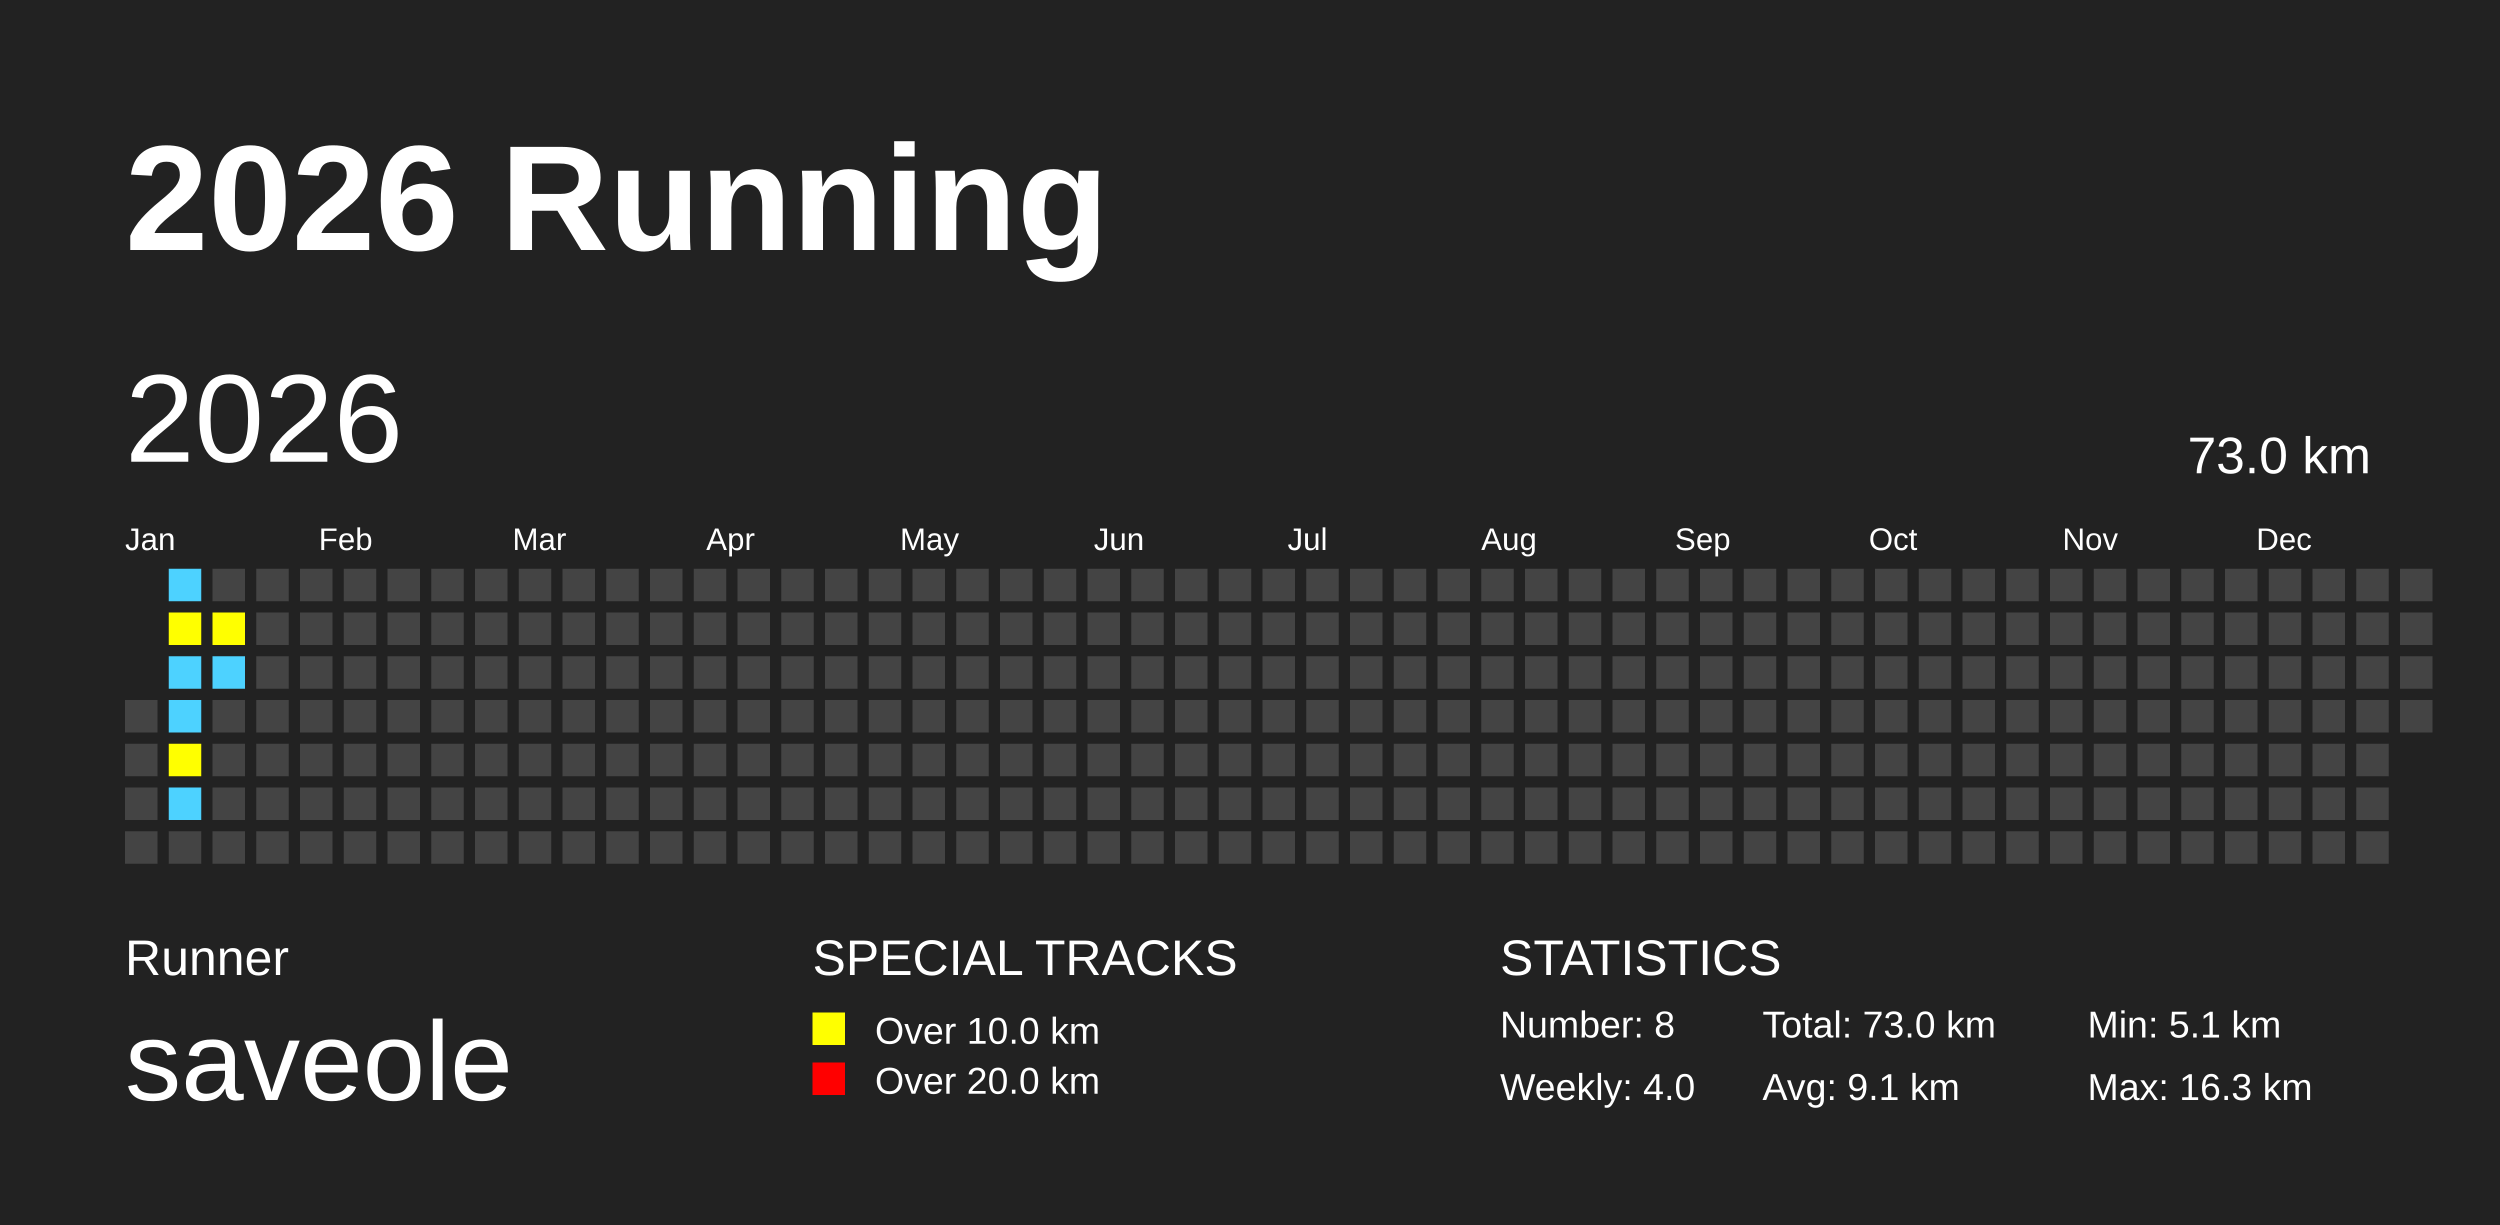
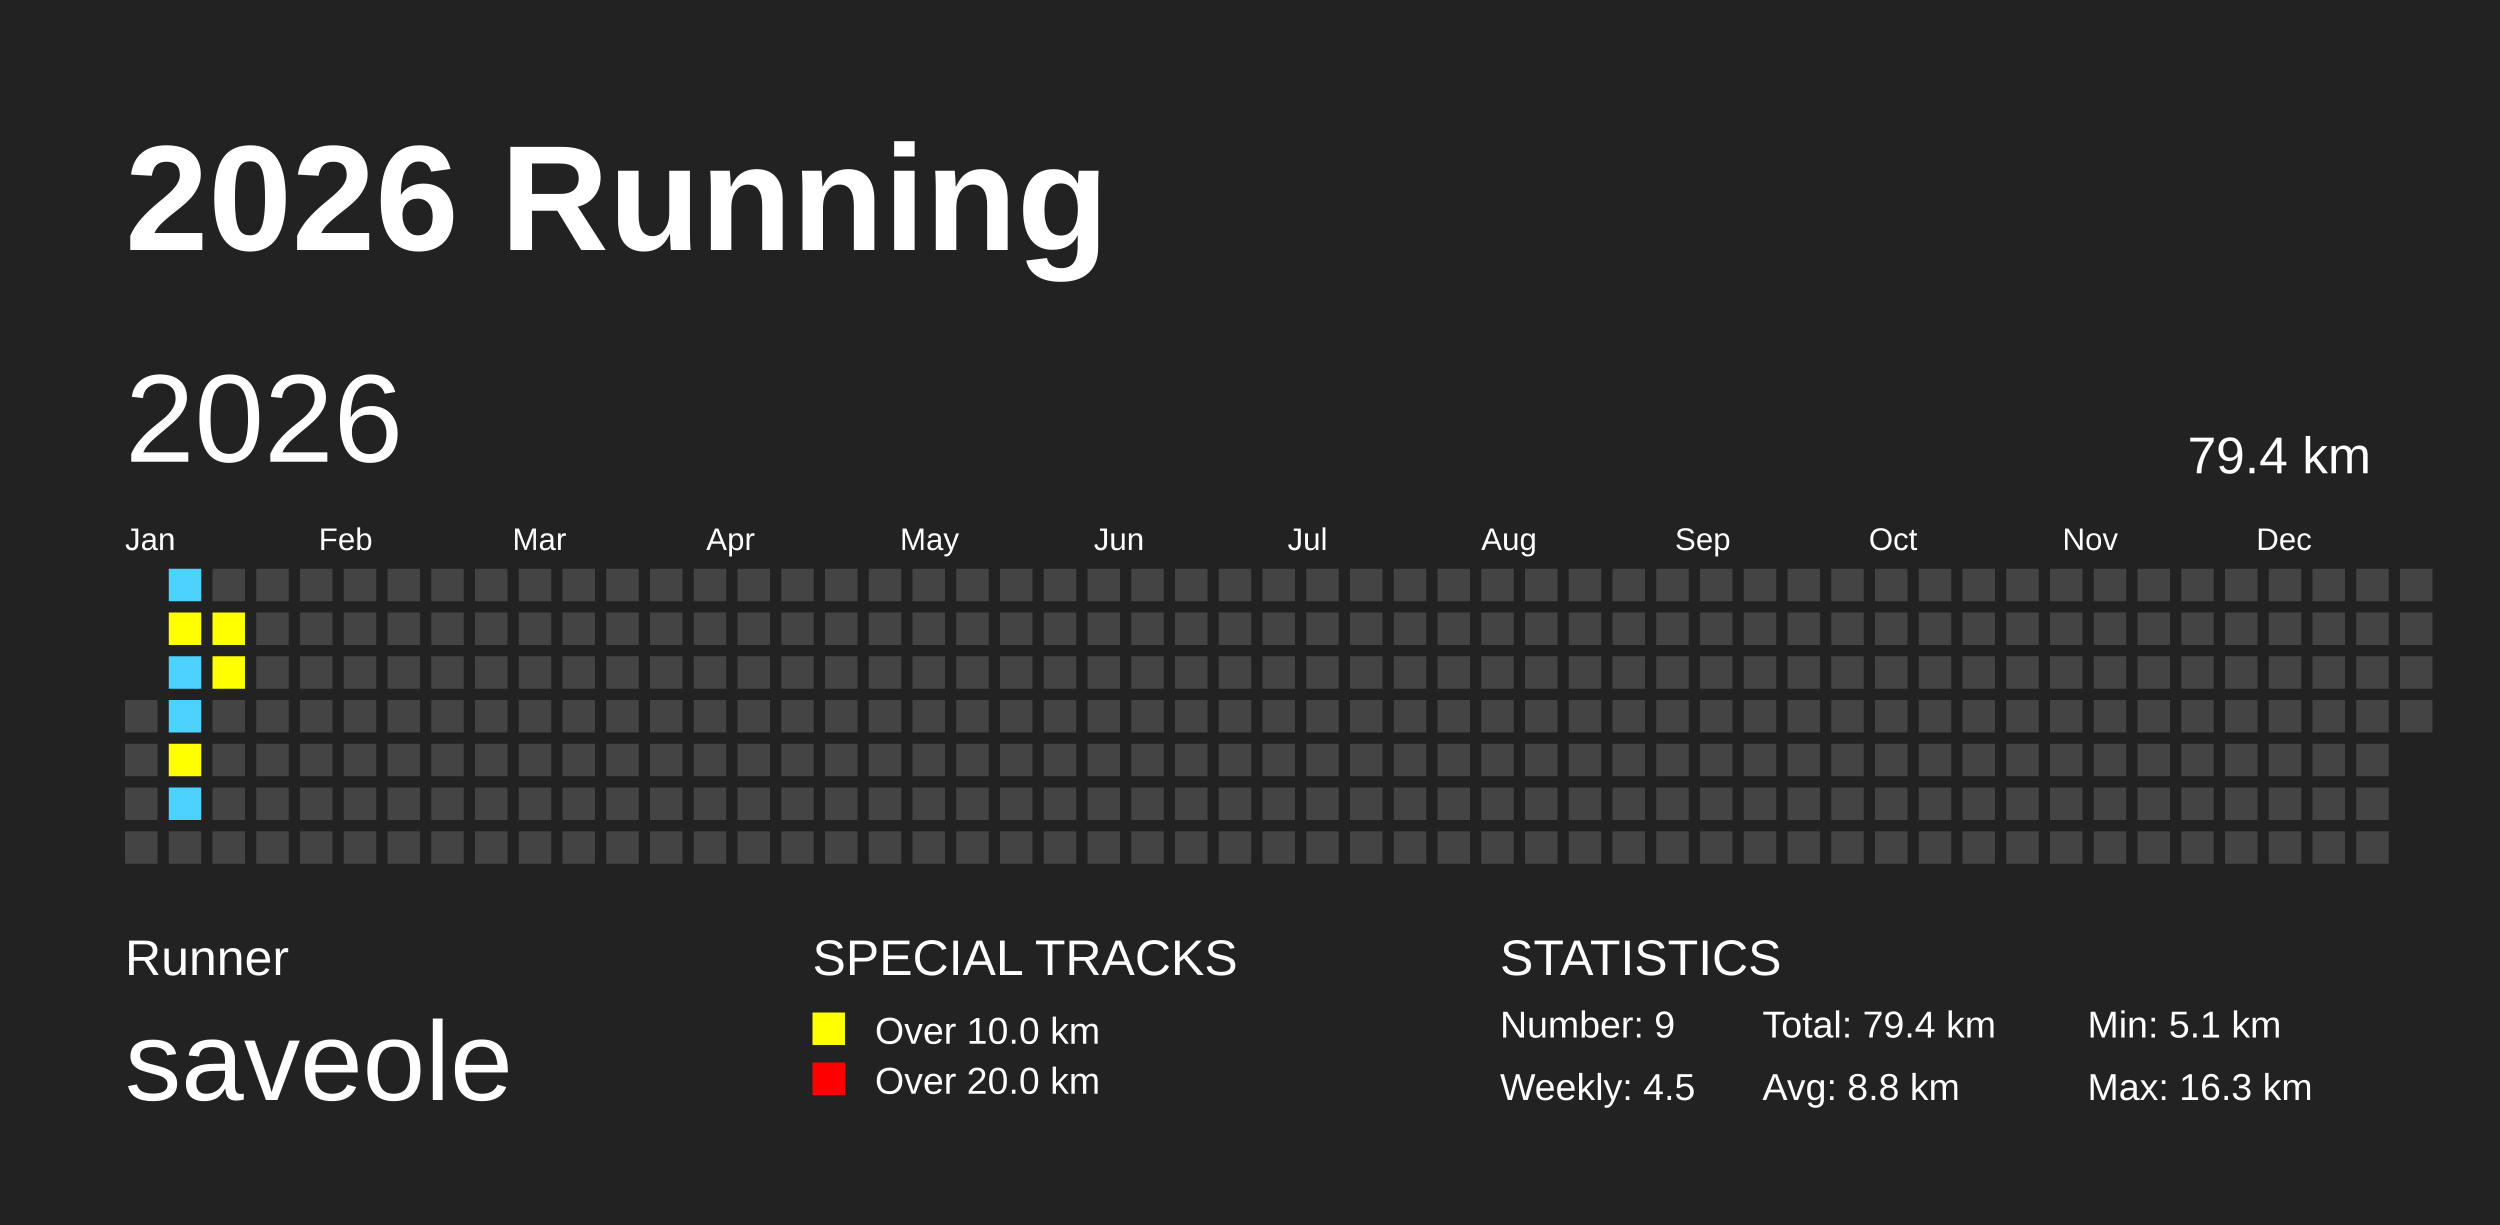
<svg xmlns="http://www.w3.org/2000/svg" baseProfile="full" height="98mm" version="1.1" viewBox="0,0,200,98" width="200mm">
  <defs />
  <rect fill="#222222" height="98" width="200" x="0" y="0" />
  <text fill="#FFFFFF" style="font-size:12px; font-family:Arial; font-weight:bold;" x="10" y="20">2026 Running</text>
  <text fill="#FFFFFF" style="font-size:4px; font-family:Arial" x="10" y="78">Runner</text>
  <text fill="#FFFFFF" style="font-size:9px; font-family:Arial" x="10" y="88">saveole</text>
  <text fill="#FFFFFF" style="font-size:4px; font-family:Arial" x="65" y="78">SPECIAL TRACKS</text>
  <rect fill="yellow" height="2.6" width="2.6" x="65" y="81" />
  <text fill="#FFFFFF" style="font-size:3px; font-family:Arial" x="70" y="83.5">Over 10.0 km</text>
  <rect fill="red" height="2.6" width="2.6" x="65" y="85" />
  <text fill="#FFFFFF" style="font-size:3px; font-family:Arial" x="70" y="87.5">Over 20.0 km</text>
  <text fill="#FFFFFF" style="font-size:4px; font-family:Arial" x="120" y="78">STATISTICS</text>
-   <text fill="#FFFFFF" style="font-size:3px; font-family:Arial" x="120" y="83">Number: 8</text>
-   <text fill="#FFFFFF" style="font-size:3px; font-family:Arial" x="120" y="88">Weekly: 4.0</text>
-   <text fill="#FFFFFF" style="font-size:3px; font-family:Arial" x="141" y="83">Total: 73.0 km</text>
-   <text fill="#FFFFFF" style="font-size:3px; font-family:Arial" x="141" y="88">Avg: 9.1 km</text>
+   <text fill="#FFFFFF" style="font-size:3px; font-family:Arial" x="120" y="83">Number: 9</text>
+   <text fill="#FFFFFF" style="font-size:3px; font-family:Arial" x="120" y="88">Weekly: 4.5</text>
+   <text fill="#FFFFFF" style="font-size:3px; font-family:Arial" x="141" y="83">Total: 79.4 km</text>
+   <text fill="#FFFFFF" style="font-size:3px; font-family:Arial" x="141" y="88">Avg: 8.8 km</text>
  <text fill="#FFFFFF" style="font-size:3px; font-family:Arial" x="167" y="83">Min: 5.1 km</text>
  <text fill="#FFFFFF" style="font-size:3px; font-family:Arial" x="167" y="88">Max: 16.3 km</text>
  <text dominant-baseline="hanging" fill="#FFFFFF" style="font-size:10.0px; font-family:Arial;" x="10" y="30">2026</text>
-   <text dominant-baseline="hanging" fill="#FFFFFF" style="font-size:4.125px; font-family:Arial;" x="175" y="35">73.0 km</text>
+   <text dominant-baseline="hanging" fill="#FFFFFF" style="font-size:4.125px; font-family:Arial;" x="175" y="35">79.4 km</text>
  <text fill="#FFFFFF" style="font-size:2.5px; font-family:Arial" x="10.0" y="44">Jan</text>
  <text fill="#FFFFFF" style="font-size:2.5px; font-family:Arial" x="25.5" y="44">Feb</text>
  <text fill="#FFFFFF" style="font-size:2.5px; font-family:Arial" x="41.0" y="44">Mar</text>
  <text fill="#FFFFFF" style="font-size:2.5px; font-family:Arial" x="56.5" y="44">Apr</text>
  <text fill="#FFFFFF" style="font-size:2.5px; font-family:Arial" x="72.0" y="44">May</text>
  <text fill="#FFFFFF" style="font-size:2.5px; font-family:Arial" x="87.5" y="44">Jun</text>
  <text fill="#FFFFFF" style="font-size:2.5px; font-family:Arial" x="103.0" y="44">Jul</text>
  <text fill="#FFFFFF" style="font-size:2.5px; font-family:Arial" x="118.5" y="44">Aug</text>
  <text fill="#FFFFFF" style="font-size:2.5px; font-family:Arial" x="134.0" y="44">Sep</text>
  <text fill="#FFFFFF" style="font-size:2.5px; font-family:Arial" x="149.5" y="44">Oct</text>
  <text fill="#FFFFFF" style="font-size:2.5px; font-family:Arial" x="165.0" y="44">Nov</text>
  <text fill="#FFFFFF" style="font-size:2.5px; font-family:Arial" x="180.5" y="44">Dec</text>
  <rect fill="#444444" height="2.6" width="2.6" x="10.0" y="56.0" />
  <rect fill="#444444" height="2.6" width="2.6" x="10.0" y="59.5" />
  <rect fill="#444444" height="2.6" width="2.6" x="10.0" y="63.0" />
  <rect fill="#444444" height="2.6" width="2.6" x="10.0" y="66.5" />
  <rect fill="#4DD2FF" height="2.6" width="2.6" x="13.5" y="45.5" />
  <rect fill="yellow" height="2.6" width="2.6" x="13.5" y="49.0" />
  <rect fill="#4DD2FF" height="2.6" width="2.6" x="13.5" y="52.5" />
  <rect fill="#4DD2FF" height="2.6" width="2.6" x="13.5" y="56.0" />
  <rect fill="yellow" height="2.6" width="2.6" x="13.5" y="59.5" />
  <rect fill="#4DD2FF" height="2.6" width="2.6" x="13.5" y="63.0" />
  <rect fill="#444444" height="2.6" width="2.6" x="13.5" y="66.5" />
  <rect fill="#444444" height="2.6" width="2.6" x="17.0" y="45.5" />
  <rect fill="yellow" height="2.6" width="2.6" x="17.0" y="49.0" />
-   <rect fill="#4DD2FF" height="2.6" width="2.6" x="17.0" y="52.5" />
+   <rect fill="yellow" height="2.6" width="2.6" x="17.0" y="52.5" />
  <rect fill="#444444" height="2.6" width="2.6" x="17.0" y="56.0" />
  <rect fill="#444444" height="2.6" width="2.6" x="17.0" y="59.5" />
  <rect fill="#444444" height="2.6" width="2.6" x="17.0" y="63.0" />
  <rect fill="#444444" height="2.6" width="2.6" x="17.0" y="66.5" />
  <rect fill="#444444" height="2.6" width="2.6" x="20.5" y="45.5" />
  <rect fill="#444444" height="2.6" width="2.6" x="20.5" y="49.0" />
  <rect fill="#444444" height="2.6" width="2.6" x="20.5" y="52.5" />
  <rect fill="#444444" height="2.6" width="2.6" x="20.5" y="56.0" />
  <rect fill="#444444" height="2.6" width="2.6" x="20.5" y="59.5" />
  <rect fill="#444444" height="2.6" width="2.6" x="20.5" y="63.0" />
  <rect fill="#444444" height="2.6" width="2.6" x="20.5" y="66.5" />
  <rect fill="#444444" height="2.6" width="2.6" x="24.0" y="45.5" />
  <rect fill="#444444" height="2.6" width="2.6" x="24.0" y="49.0" />
  <rect fill="#444444" height="2.6" width="2.6" x="24.0" y="52.5" />
  <rect fill="#444444" height="2.6" width="2.6" x="24.0" y="56.0" />
  <rect fill="#444444" height="2.6" width="2.6" x="24.0" y="59.5" />
  <rect fill="#444444" height="2.6" width="2.6" x="24.0" y="63.0" />
  <rect fill="#444444" height="2.6" width="2.6" x="24.0" y="66.5" />
  <rect fill="#444444" height="2.6" width="2.6" x="27.5" y="45.5" />
  <rect fill="#444444" height="2.6" width="2.6" x="27.5" y="49.0" />
  <rect fill="#444444" height="2.6" width="2.6" x="27.5" y="52.5" />
  <rect fill="#444444" height="2.6" width="2.6" x="27.5" y="56.0" />
  <rect fill="#444444" height="2.6" width="2.6" x="27.5" y="59.5" />
  <rect fill="#444444" height="2.6" width="2.6" x="27.5" y="63.0" />
  <rect fill="#444444" height="2.6" width="2.6" x="27.5" y="66.5" />
  <rect fill="#444444" height="2.6" width="2.6" x="31.0" y="45.5" />
  <rect fill="#444444" height="2.6" width="2.6" x="31.0" y="49.0" />
  <rect fill="#444444" height="2.6" width="2.6" x="31.0" y="52.5" />
  <rect fill="#444444" height="2.6" width="2.6" x="31.0" y="56.0" />
  <rect fill="#444444" height="2.6" width="2.6" x="31.0" y="59.5" />
  <rect fill="#444444" height="2.6" width="2.6" x="31.0" y="63.0" />
  <rect fill="#444444" height="2.6" width="2.6" x="31.0" y="66.5" />
  <rect fill="#444444" height="2.6" width="2.6" x="34.5" y="45.5" />
  <rect fill="#444444" height="2.6" width="2.6" x="34.5" y="49.0" />
  <rect fill="#444444" height="2.6" width="2.6" x="34.5" y="52.5" />
  <rect fill="#444444" height="2.6" width="2.6" x="34.5" y="56.0" />
  <rect fill="#444444" height="2.6" width="2.6" x="34.5" y="59.5" />
  <rect fill="#444444" height="2.6" width="2.6" x="34.5" y="63.0" />
  <rect fill="#444444" height="2.6" width="2.6" x="34.5" y="66.5" />
  <rect fill="#444444" height="2.6" width="2.6" x="38.0" y="45.5" />
  <rect fill="#444444" height="2.6" width="2.6" x="38.0" y="49.0" />
  <rect fill="#444444" height="2.6" width="2.6" x="38.0" y="52.5" />
  <rect fill="#444444" height="2.6" width="2.6" x="38.0" y="56.0" />
  <rect fill="#444444" height="2.6" width="2.6" x="38.0" y="59.5" />
  <rect fill="#444444" height="2.6" width="2.6" x="38.0" y="63.0" />
  <rect fill="#444444" height="2.6" width="2.6" x="38.0" y="66.5" />
  <rect fill="#444444" height="2.6" width="2.6" x="41.5" y="45.5" />
  <rect fill="#444444" height="2.6" width="2.6" x="41.5" y="49.0" />
  <rect fill="#444444" height="2.6" width="2.6" x="41.5" y="52.5" />
  <rect fill="#444444" height="2.6" width="2.6" x="41.5" y="56.0" />
  <rect fill="#444444" height="2.6" width="2.6" x="41.5" y="59.5" />
  <rect fill="#444444" height="2.6" width="2.6" x="41.5" y="63.0" />
  <rect fill="#444444" height="2.6" width="2.6" x="41.5" y="66.5" />
  <rect fill="#444444" height="2.6" width="2.6" x="45.0" y="45.5" />
  <rect fill="#444444" height="2.6" width="2.6" x="45.0" y="49.0" />
  <rect fill="#444444" height="2.6" width="2.6" x="45.0" y="52.5" />
  <rect fill="#444444" height="2.6" width="2.6" x="45.0" y="56.0" />
  <rect fill="#444444" height="2.6" width="2.6" x="45.0" y="59.5" />
  <rect fill="#444444" height="2.6" width="2.6" x="45.0" y="63.0" />
  <rect fill="#444444" height="2.6" width="2.6" x="45.0" y="66.5" />
  <rect fill="#444444" height="2.6" width="2.6" x="48.5" y="45.5" />
  <rect fill="#444444" height="2.6" width="2.6" x="48.5" y="49.0" />
  <rect fill="#444444" height="2.6" width="2.6" x="48.5" y="52.5" />
  <rect fill="#444444" height="2.6" width="2.6" x="48.5" y="56.0" />
  <rect fill="#444444" height="2.6" width="2.6" x="48.5" y="59.5" />
  <rect fill="#444444" height="2.6" width="2.6" x="48.5" y="63.0" />
  <rect fill="#444444" height="2.6" width="2.6" x="48.5" y="66.5" />
  <rect fill="#444444" height="2.6" width="2.6" x="52.0" y="45.5" />
  <rect fill="#444444" height="2.6" width="2.6" x="52.0" y="49.0" />
  <rect fill="#444444" height="2.6" width="2.6" x="52.0" y="52.5" />
  <rect fill="#444444" height="2.6" width="2.6" x="52.0" y="56.0" />
  <rect fill="#444444" height="2.6" width="2.6" x="52.0" y="59.5" />
  <rect fill="#444444" height="2.6" width="2.6" x="52.0" y="63.0" />
  <rect fill="#444444" height="2.6" width="2.6" x="52.0" y="66.5" />
  <rect fill="#444444" height="2.6" width="2.6" x="55.5" y="45.5" />
  <rect fill="#444444" height="2.6" width="2.6" x="55.5" y="49.0" />
  <rect fill="#444444" height="2.6" width="2.6" x="55.5" y="52.5" />
  <rect fill="#444444" height="2.6" width="2.6" x="55.5" y="56.0" />
  <rect fill="#444444" height="2.6" width="2.6" x="55.5" y="59.5" />
  <rect fill="#444444" height="2.6" width="2.6" x="55.5" y="63.0" />
  <rect fill="#444444" height="2.6" width="2.6" x="55.5" y="66.5" />
  <rect fill="#444444" height="2.6" width="2.6" x="59.0" y="45.5" />
  <rect fill="#444444" height="2.6" width="2.6" x="59.0" y="49.0" />
  <rect fill="#444444" height="2.6" width="2.6" x="59.0" y="52.5" />
  <rect fill="#444444" height="2.6" width="2.6" x="59.0" y="56.0" />
  <rect fill="#444444" height="2.6" width="2.6" x="59.0" y="59.5" />
  <rect fill="#444444" height="2.6" width="2.6" x="59.0" y="63.0" />
  <rect fill="#444444" height="2.6" width="2.6" x="59.0" y="66.5" />
  <rect fill="#444444" height="2.6" width="2.6" x="62.5" y="45.5" />
  <rect fill="#444444" height="2.6" width="2.6" x="62.5" y="49.0" />
  <rect fill="#444444" height="2.6" width="2.6" x="62.5" y="52.5" />
  <rect fill="#444444" height="2.6" width="2.6" x="62.5" y="56.0" />
  <rect fill="#444444" height="2.6" width="2.6" x="62.5" y="59.5" />
  <rect fill="#444444" height="2.6" width="2.6" x="62.5" y="63.0" />
  <rect fill="#444444" height="2.6" width="2.6" x="62.5" y="66.5" />
  <rect fill="#444444" height="2.6" width="2.6" x="66.0" y="45.5" />
  <rect fill="#444444" height="2.6" width="2.6" x="66.0" y="49.0" />
  <rect fill="#444444" height="2.6" width="2.6" x="66.0" y="52.5" />
  <rect fill="#444444" height="2.6" width="2.6" x="66.0" y="56.0" />
  <rect fill="#444444" height="2.6" width="2.6" x="66.0" y="59.5" />
  <rect fill="#444444" height="2.6" width="2.6" x="66.0" y="63.0" />
  <rect fill="#444444" height="2.6" width="2.6" x="66.0" y="66.5" />
  <rect fill="#444444" height="2.6" width="2.6" x="69.5" y="45.5" />
  <rect fill="#444444" height="2.6" width="2.6" x="69.5" y="49.0" />
  <rect fill="#444444" height="2.6" width="2.6" x="69.5" y="52.5" />
  <rect fill="#444444" height="2.6" width="2.6" x="69.5" y="56.0" />
  <rect fill="#444444" height="2.6" width="2.6" x="69.5" y="59.5" />
  <rect fill="#444444" height="2.6" width="2.6" x="69.5" y="63.0" />
  <rect fill="#444444" height="2.6" width="2.6" x="69.5" y="66.5" />
  <rect fill="#444444" height="2.6" width="2.6" x="73.0" y="45.5" />
  <rect fill="#444444" height="2.6" width="2.6" x="73.0" y="49.0" />
  <rect fill="#444444" height="2.6" width="2.6" x="73.0" y="52.5" />
  <rect fill="#444444" height="2.6" width="2.6" x="73.0" y="56.0" />
  <rect fill="#444444" height="2.6" width="2.6" x="73.0" y="59.5" />
  <rect fill="#444444" height="2.6" width="2.6" x="73.0" y="63.0" />
  <rect fill="#444444" height="2.6" width="2.6" x="73.0" y="66.5" />
  <rect fill="#444444" height="2.6" width="2.6" x="76.5" y="45.5" />
  <rect fill="#444444" height="2.6" width="2.6" x="76.5" y="49.0" />
  <rect fill="#444444" height="2.6" width="2.6" x="76.5" y="52.5" />
  <rect fill="#444444" height="2.6" width="2.6" x="76.5" y="56.0" />
  <rect fill="#444444" height="2.6" width="2.6" x="76.5" y="59.5" />
  <rect fill="#444444" height="2.6" width="2.6" x="76.5" y="63.0" />
  <rect fill="#444444" height="2.6" width="2.6" x="76.5" y="66.5" />
  <rect fill="#444444" height="2.6" width="2.6" x="80.0" y="45.5" />
  <rect fill="#444444" height="2.6" width="2.6" x="80.0" y="49.0" />
  <rect fill="#444444" height="2.6" width="2.6" x="80.0" y="52.5" />
  <rect fill="#444444" height="2.6" width="2.6" x="80.0" y="56.0" />
  <rect fill="#444444" height="2.6" width="2.6" x="80.0" y="59.5" />
  <rect fill="#444444" height="2.6" width="2.6" x="80.0" y="63.0" />
  <rect fill="#444444" height="2.6" width="2.6" x="80.0" y="66.5" />
  <rect fill="#444444" height="2.6" width="2.6" x="83.5" y="45.5" />
  <rect fill="#444444" height="2.6" width="2.6" x="83.5" y="49.0" />
  <rect fill="#444444" height="2.6" width="2.6" x="83.5" y="52.5" />
  <rect fill="#444444" height="2.6" width="2.6" x="83.5" y="56.0" />
  <rect fill="#444444" height="2.6" width="2.6" x="83.5" y="59.5" />
  <rect fill="#444444" height="2.6" width="2.6" x="83.5" y="63.0" />
  <rect fill="#444444" height="2.6" width="2.6" x="83.5" y="66.5" />
  <rect fill="#444444" height="2.6" width="2.6" x="87.0" y="45.5" />
  <rect fill="#444444" height="2.6" width="2.6" x="87.0" y="49.0" />
  <rect fill="#444444" height="2.6" width="2.6" x="87.0" y="52.5" />
  <rect fill="#444444" height="2.6" width="2.6" x="87.0" y="56.0" />
  <rect fill="#444444" height="2.6" width="2.6" x="87.0" y="59.5" />
  <rect fill="#444444" height="2.6" width="2.6" x="87.0" y="63.0" />
  <rect fill="#444444" height="2.6" width="2.6" x="87.0" y="66.5" />
  <rect fill="#444444" height="2.6" width="2.6" x="90.5" y="45.5" />
  <rect fill="#444444" height="2.6" width="2.6" x="90.5" y="49.0" />
  <rect fill="#444444" height="2.6" width="2.6" x="90.5" y="52.5" />
  <rect fill="#444444" height="2.6" width="2.6" x="90.5" y="56.0" />
  <rect fill="#444444" height="2.6" width="2.6" x="90.5" y="59.5" />
  <rect fill="#444444" height="2.6" width="2.6" x="90.5" y="63.0" />
  <rect fill="#444444" height="2.6" width="2.6" x="90.5" y="66.5" />
  <rect fill="#444444" height="2.6" width="2.6" x="94.0" y="45.5" />
  <rect fill="#444444" height="2.6" width="2.6" x="94.0" y="49.0" />
  <rect fill="#444444" height="2.6" width="2.6" x="94.0" y="52.5" />
  <rect fill="#444444" height="2.6" width="2.6" x="94.0" y="56.0" />
  <rect fill="#444444" height="2.6" width="2.6" x="94.0" y="59.5" />
  <rect fill="#444444" height="2.6" width="2.6" x="94.0" y="63.0" />
  <rect fill="#444444" height="2.6" width="2.6" x="94.0" y="66.5" />
  <rect fill="#444444" height="2.6" width="2.6" x="97.5" y="45.5" />
  <rect fill="#444444" height="2.6" width="2.6" x="97.5" y="49.0" />
  <rect fill="#444444" height="2.6" width="2.6" x="97.5" y="52.5" />
  <rect fill="#444444" height="2.6" width="2.6" x="97.5" y="56.0" />
  <rect fill="#444444" height="2.6" width="2.6" x="97.5" y="59.5" />
  <rect fill="#444444" height="2.6" width="2.6" x="97.5" y="63.0" />
  <rect fill="#444444" height="2.6" width="2.6" x="97.5" y="66.5" />
  <rect fill="#444444" height="2.6" width="2.6" x="101.0" y="45.5" />
  <rect fill="#444444" height="2.6" width="2.6" x="101.0" y="49.0" />
  <rect fill="#444444" height="2.6" width="2.6" x="101.0" y="52.5" />
  <rect fill="#444444" height="2.6" width="2.6" x="101.0" y="56.0" />
  <rect fill="#444444" height="2.6" width="2.6" x="101.0" y="59.5" />
  <rect fill="#444444" height="2.6" width="2.6" x="101.0" y="63.0" />
  <rect fill="#444444" height="2.6" width="2.6" x="101.0" y="66.5" />
  <rect fill="#444444" height="2.6" width="2.6" x="104.5" y="45.5" />
  <rect fill="#444444" height="2.6" width="2.6" x="104.5" y="49.0" />
  <rect fill="#444444" height="2.6" width="2.6" x="104.5" y="52.5" />
  <rect fill="#444444" height="2.6" width="2.6" x="104.5" y="56.0" />
  <rect fill="#444444" height="2.6" width="2.6" x="104.5" y="59.5" />
  <rect fill="#444444" height="2.6" width="2.6" x="104.5" y="63.0" />
  <rect fill="#444444" height="2.6" width="2.6" x="104.5" y="66.5" />
  <rect fill="#444444" height="2.6" width="2.6" x="108.0" y="45.5" />
  <rect fill="#444444" height="2.6" width="2.6" x="108.0" y="49.0" />
  <rect fill="#444444" height="2.6" width="2.6" x="108.0" y="52.5" />
  <rect fill="#444444" height="2.6" width="2.6" x="108.0" y="56.0" />
  <rect fill="#444444" height="2.6" width="2.6" x="108.0" y="59.5" />
  <rect fill="#444444" height="2.6" width="2.6" x="108.0" y="63.0" />
  <rect fill="#444444" height="2.6" width="2.6" x="108.0" y="66.5" />
  <rect fill="#444444" height="2.6" width="2.6" x="111.5" y="45.5" />
  <rect fill="#444444" height="2.6" width="2.6" x="111.5" y="49.0" />
  <rect fill="#444444" height="2.6" width="2.6" x="111.5" y="52.5" />
  <rect fill="#444444" height="2.6" width="2.6" x="111.5" y="56.0" />
  <rect fill="#444444" height="2.6" width="2.6" x="111.5" y="59.5" />
  <rect fill="#444444" height="2.6" width="2.6" x="111.5" y="63.0" />
  <rect fill="#444444" height="2.6" width="2.6" x="111.5" y="66.5" />
  <rect fill="#444444" height="2.6" width="2.6" x="115.0" y="45.5" />
  <rect fill="#444444" height="2.6" width="2.6" x="115.0" y="49.0" />
  <rect fill="#444444" height="2.6" width="2.6" x="115.0" y="52.5" />
  <rect fill="#444444" height="2.6" width="2.6" x="115.0" y="56.0" />
  <rect fill="#444444" height="2.6" width="2.6" x="115.0" y="59.5" />
  <rect fill="#444444" height="2.6" width="2.6" x="115.0" y="63.0" />
  <rect fill="#444444" height="2.6" width="2.6" x="115.0" y="66.5" />
  <rect fill="#444444" height="2.6" width="2.6" x="118.5" y="45.5" />
  <rect fill="#444444" height="2.6" width="2.6" x="118.5" y="49.0" />
  <rect fill="#444444" height="2.6" width="2.6" x="118.5" y="52.5" />
  <rect fill="#444444" height="2.6" width="2.6" x="118.5" y="56.0" />
  <rect fill="#444444" height="2.6" width="2.6" x="118.5" y="59.5" />
  <rect fill="#444444" height="2.6" width="2.6" x="118.5" y="63.0" />
  <rect fill="#444444" height="2.6" width="2.6" x="118.5" y="66.5" />
  <rect fill="#444444" height="2.6" width="2.6" x="122.0" y="45.5" />
  <rect fill="#444444" height="2.6" width="2.6" x="122.0" y="49.0" />
  <rect fill="#444444" height="2.6" width="2.6" x="122.0" y="52.5" />
  <rect fill="#444444" height="2.6" width="2.6" x="122.0" y="56.0" />
  <rect fill="#444444" height="2.6" width="2.6" x="122.0" y="59.5" />
  <rect fill="#444444" height="2.6" width="2.6" x="122.0" y="63.0" />
  <rect fill="#444444" height="2.6" width="2.6" x="122.0" y="66.5" />
  <rect fill="#444444" height="2.6" width="2.6" x="125.5" y="45.5" />
  <rect fill="#444444" height="2.6" width="2.6" x="125.5" y="49.0" />
  <rect fill="#444444" height="2.6" width="2.6" x="125.5" y="52.5" />
  <rect fill="#444444" height="2.6" width="2.6" x="125.5" y="56.0" />
  <rect fill="#444444" height="2.6" width="2.6" x="125.5" y="59.5" />
  <rect fill="#444444" height="2.6" width="2.6" x="125.5" y="63.0" />
  <rect fill="#444444" height="2.6" width="2.6" x="125.5" y="66.5" />
  <rect fill="#444444" height="2.6" width="2.6" x="129.0" y="45.5" />
  <rect fill="#444444" height="2.6" width="2.6" x="129.0" y="49.0" />
  <rect fill="#444444" height="2.6" width="2.6" x="129.0" y="52.5" />
  <rect fill="#444444" height="2.6" width="2.6" x="129.0" y="56.0" />
  <rect fill="#444444" height="2.6" width="2.6" x="129.0" y="59.5" />
  <rect fill="#444444" height="2.6" width="2.6" x="129.0" y="63.0" />
  <rect fill="#444444" height="2.6" width="2.6" x="129.0" y="66.5" />
  <rect fill="#444444" height="2.6" width="2.6" x="132.5" y="45.5" />
  <rect fill="#444444" height="2.6" width="2.6" x="132.5" y="49.0" />
  <rect fill="#444444" height="2.6" width="2.6" x="132.5" y="52.5" />
  <rect fill="#444444" height="2.6" width="2.6" x="132.5" y="56.0" />
  <rect fill="#444444" height="2.6" width="2.6" x="132.5" y="59.5" />
  <rect fill="#444444" height="2.6" width="2.6" x="132.5" y="63.0" />
  <rect fill="#444444" height="2.6" width="2.6" x="132.5" y="66.5" />
  <rect fill="#444444" height="2.6" width="2.6" x="136.0" y="45.5" />
  <rect fill="#444444" height="2.6" width="2.6" x="136.0" y="49.0" />
  <rect fill="#444444" height="2.6" width="2.6" x="136.0" y="52.5" />
  <rect fill="#444444" height="2.6" width="2.6" x="136.0" y="56.0" />
  <rect fill="#444444" height="2.6" width="2.6" x="136.0" y="59.5" />
  <rect fill="#444444" height="2.6" width="2.6" x="136.0" y="63.0" />
  <rect fill="#444444" height="2.6" width="2.6" x="136.0" y="66.5" />
  <rect fill="#444444" height="2.6" width="2.6" x="139.5" y="45.5" />
  <rect fill="#444444" height="2.6" width="2.6" x="139.5" y="49.0" />
  <rect fill="#444444" height="2.6" width="2.6" x="139.5" y="52.5" />
  <rect fill="#444444" height="2.6" width="2.6" x="139.5" y="56.0" />
  <rect fill="#444444" height="2.6" width="2.6" x="139.5" y="59.5" />
  <rect fill="#444444" height="2.6" width="2.6" x="139.5" y="63.0" />
  <rect fill="#444444" height="2.6" width="2.6" x="139.5" y="66.5" />
  <rect fill="#444444" height="2.6" width="2.6" x="143.0" y="45.5" />
  <rect fill="#444444" height="2.6" width="2.6" x="143.0" y="49.0" />
  <rect fill="#444444" height="2.6" width="2.6" x="143.0" y="52.5" />
  <rect fill="#444444" height="2.6" width="2.6" x="143.0" y="56.0" />
  <rect fill="#444444" height="2.6" width="2.6" x="143.0" y="59.5" />
  <rect fill="#444444" height="2.6" width="2.6" x="143.0" y="63.0" />
  <rect fill="#444444" height="2.6" width="2.6" x="143.0" y="66.5" />
  <rect fill="#444444" height="2.6" width="2.6" x="146.5" y="45.5" />
  <rect fill="#444444" height="2.6" width="2.6" x="146.5" y="49.0" />
  <rect fill="#444444" height="2.6" width="2.6" x="146.5" y="52.5" />
  <rect fill="#444444" height="2.6" width="2.6" x="146.5" y="56.0" />
  <rect fill="#444444" height="2.6" width="2.6" x="146.5" y="59.5" />
  <rect fill="#444444" height="2.6" width="2.6" x="146.5" y="63.0" />
  <rect fill="#444444" height="2.6" width="2.6" x="146.5" y="66.5" />
  <rect fill="#444444" height="2.6" width="2.6" x="150.0" y="45.5" />
  <rect fill="#444444" height="2.6" width="2.6" x="150.0" y="49.0" />
  <rect fill="#444444" height="2.6" width="2.6" x="150.0" y="52.5" />
  <rect fill="#444444" height="2.6" width="2.6" x="150.0" y="56.0" />
  <rect fill="#444444" height="2.6" width="2.6" x="150.0" y="59.5" />
  <rect fill="#444444" height="2.6" width="2.6" x="150.0" y="63.0" />
  <rect fill="#444444" height="2.6" width="2.6" x="150.0" y="66.5" />
  <rect fill="#444444" height="2.6" width="2.6" x="153.5" y="45.5" />
  <rect fill="#444444" height="2.6" width="2.6" x="153.5" y="49.0" />
  <rect fill="#444444" height="2.6" width="2.6" x="153.5" y="52.5" />
  <rect fill="#444444" height="2.6" width="2.6" x="153.5" y="56.0" />
  <rect fill="#444444" height="2.6" width="2.6" x="153.5" y="59.5" />
  <rect fill="#444444" height="2.6" width="2.6" x="153.5" y="63.0" />
  <rect fill="#444444" height="2.6" width="2.6" x="153.5" y="66.5" />
  <rect fill="#444444" height="2.6" width="2.6" x="157.0" y="45.5" />
  <rect fill="#444444" height="2.6" width="2.6" x="157.0" y="49.0" />
  <rect fill="#444444" height="2.6" width="2.6" x="157.0" y="52.5" />
  <rect fill="#444444" height="2.6" width="2.6" x="157.0" y="56.0" />
  <rect fill="#444444" height="2.6" width="2.6" x="157.0" y="59.5" />
  <rect fill="#444444" height="2.6" width="2.6" x="157.0" y="63.0" />
  <rect fill="#444444" height="2.6" width="2.6" x="157.0" y="66.5" />
  <rect fill="#444444" height="2.6" width="2.6" x="160.5" y="45.5" />
  <rect fill="#444444" height="2.6" width="2.6" x="160.5" y="49.0" />
  <rect fill="#444444" height="2.6" width="2.6" x="160.5" y="52.5" />
  <rect fill="#444444" height="2.6" width="2.6" x="160.5" y="56.0" />
  <rect fill="#444444" height="2.6" width="2.6" x="160.5" y="59.5" />
  <rect fill="#444444" height="2.6" width="2.6" x="160.5" y="63.0" />
  <rect fill="#444444" height="2.6" width="2.6" x="160.5" y="66.5" />
  <rect fill="#444444" height="2.6" width="2.6" x="164.0" y="45.5" />
  <rect fill="#444444" height="2.6" width="2.6" x="164.0" y="49.0" />
  <rect fill="#444444" height="2.6" width="2.6" x="164.0" y="52.5" />
  <rect fill="#444444" height="2.6" width="2.6" x="164.0" y="56.0" />
  <rect fill="#444444" height="2.6" width="2.6" x="164.0" y="59.5" />
  <rect fill="#444444" height="2.6" width="2.6" x="164.0" y="63.0" />
  <rect fill="#444444" height="2.6" width="2.6" x="164.0" y="66.5" />
  <rect fill="#444444" height="2.6" width="2.6" x="167.5" y="45.5" />
  <rect fill="#444444" height="2.6" width="2.6" x="167.5" y="49.0" />
  <rect fill="#444444" height="2.6" width="2.6" x="167.5" y="52.5" />
  <rect fill="#444444" height="2.6" width="2.6" x="167.5" y="56.0" />
  <rect fill="#444444" height="2.6" width="2.6" x="167.5" y="59.5" />
  <rect fill="#444444" height="2.6" width="2.6" x="167.5" y="63.0" />
  <rect fill="#444444" height="2.6" width="2.6" x="167.5" y="66.5" />
  <rect fill="#444444" height="2.6" width="2.6" x="171.0" y="45.5" />
  <rect fill="#444444" height="2.6" width="2.6" x="171.0" y="49.0" />
  <rect fill="#444444" height="2.6" width="2.6" x="171.0" y="52.5" />
  <rect fill="#444444" height="2.6" width="2.6" x="171.0" y="56.0" />
  <rect fill="#444444" height="2.6" width="2.6" x="171.0" y="59.5" />
  <rect fill="#444444" height="2.6" width="2.6" x="171.0" y="63.0" />
  <rect fill="#444444" height="2.6" width="2.6" x="171.0" y="66.5" />
  <rect fill="#444444" height="2.6" width="2.6" x="174.5" y="45.5" />
  <rect fill="#444444" height="2.6" width="2.6" x="174.5" y="49.0" />
  <rect fill="#444444" height="2.6" width="2.6" x="174.5" y="52.5" />
  <rect fill="#444444" height="2.6" width="2.6" x="174.5" y="56.0" />
  <rect fill="#444444" height="2.6" width="2.6" x="174.5" y="59.5" />
  <rect fill="#444444" height="2.6" width="2.6" x="174.5" y="63.0" />
  <rect fill="#444444" height="2.6" width="2.6" x="174.5" y="66.5" />
  <rect fill="#444444" height="2.6" width="2.6" x="178.0" y="45.5" />
  <rect fill="#444444" height="2.6" width="2.6" x="178.0" y="49.0" />
  <rect fill="#444444" height="2.6" width="2.6" x="178.0" y="52.5" />
  <rect fill="#444444" height="2.6" width="2.6" x="178.0" y="56.0" />
  <rect fill="#444444" height="2.6" width="2.6" x="178.0" y="59.5" />
  <rect fill="#444444" height="2.6" width="2.6" x="178.0" y="63.0" />
  <rect fill="#444444" height="2.6" width="2.6" x="178.0" y="66.5" />
  <rect fill="#444444" height="2.6" width="2.6" x="181.5" y="45.5" />
  <rect fill="#444444" height="2.6" width="2.6" x="181.5" y="49.0" />
  <rect fill="#444444" height="2.6" width="2.6" x="181.5" y="52.5" />
  <rect fill="#444444" height="2.6" width="2.6" x="181.5" y="56.0" />
  <rect fill="#444444" height="2.6" width="2.6" x="181.5" y="59.5" />
  <rect fill="#444444" height="2.6" width="2.6" x="181.5" y="63.0" />
  <rect fill="#444444" height="2.6" width="2.6" x="181.5" y="66.5" />
  <rect fill="#444444" height="2.6" width="2.6" x="185.0" y="45.5" />
  <rect fill="#444444" height="2.6" width="2.6" x="185.0" y="49.0" />
  <rect fill="#444444" height="2.6" width="2.6" x="185.0" y="52.5" />
  <rect fill="#444444" height="2.6" width="2.6" x="185.0" y="56.0" />
  <rect fill="#444444" height="2.6" width="2.6" x="185.0" y="59.5" />
  <rect fill="#444444" height="2.6" width="2.6" x="185.0" y="63.0" />
  <rect fill="#444444" height="2.6" width="2.6" x="185.0" y="66.5" />
  <rect fill="#444444" height="2.6" width="2.6" x="188.5" y="45.5" />
  <rect fill="#444444" height="2.6" width="2.6" x="188.5" y="49.0" />
  <rect fill="#444444" height="2.6" width="2.6" x="188.5" y="52.5" />
  <rect fill="#444444" height="2.6" width="2.6" x="188.5" y="56.0" />
  <rect fill="#444444" height="2.6" width="2.6" x="188.5" y="59.5" />
  <rect fill="#444444" height="2.6" width="2.6" x="188.5" y="63.0" />
  <rect fill="#444444" height="2.6" width="2.6" x="188.5" y="66.5" />
  <rect fill="#444444" height="2.6" width="2.6" x="192.0" y="45.5" />
  <rect fill="#444444" height="2.6" width="2.6" x="192.0" y="49.0" />
  <rect fill="#444444" height="2.6" width="2.6" x="192.0" y="52.5" />
  <rect fill="#444444" height="2.6" width="2.6" x="192.0" y="56.0" />
</svg>
